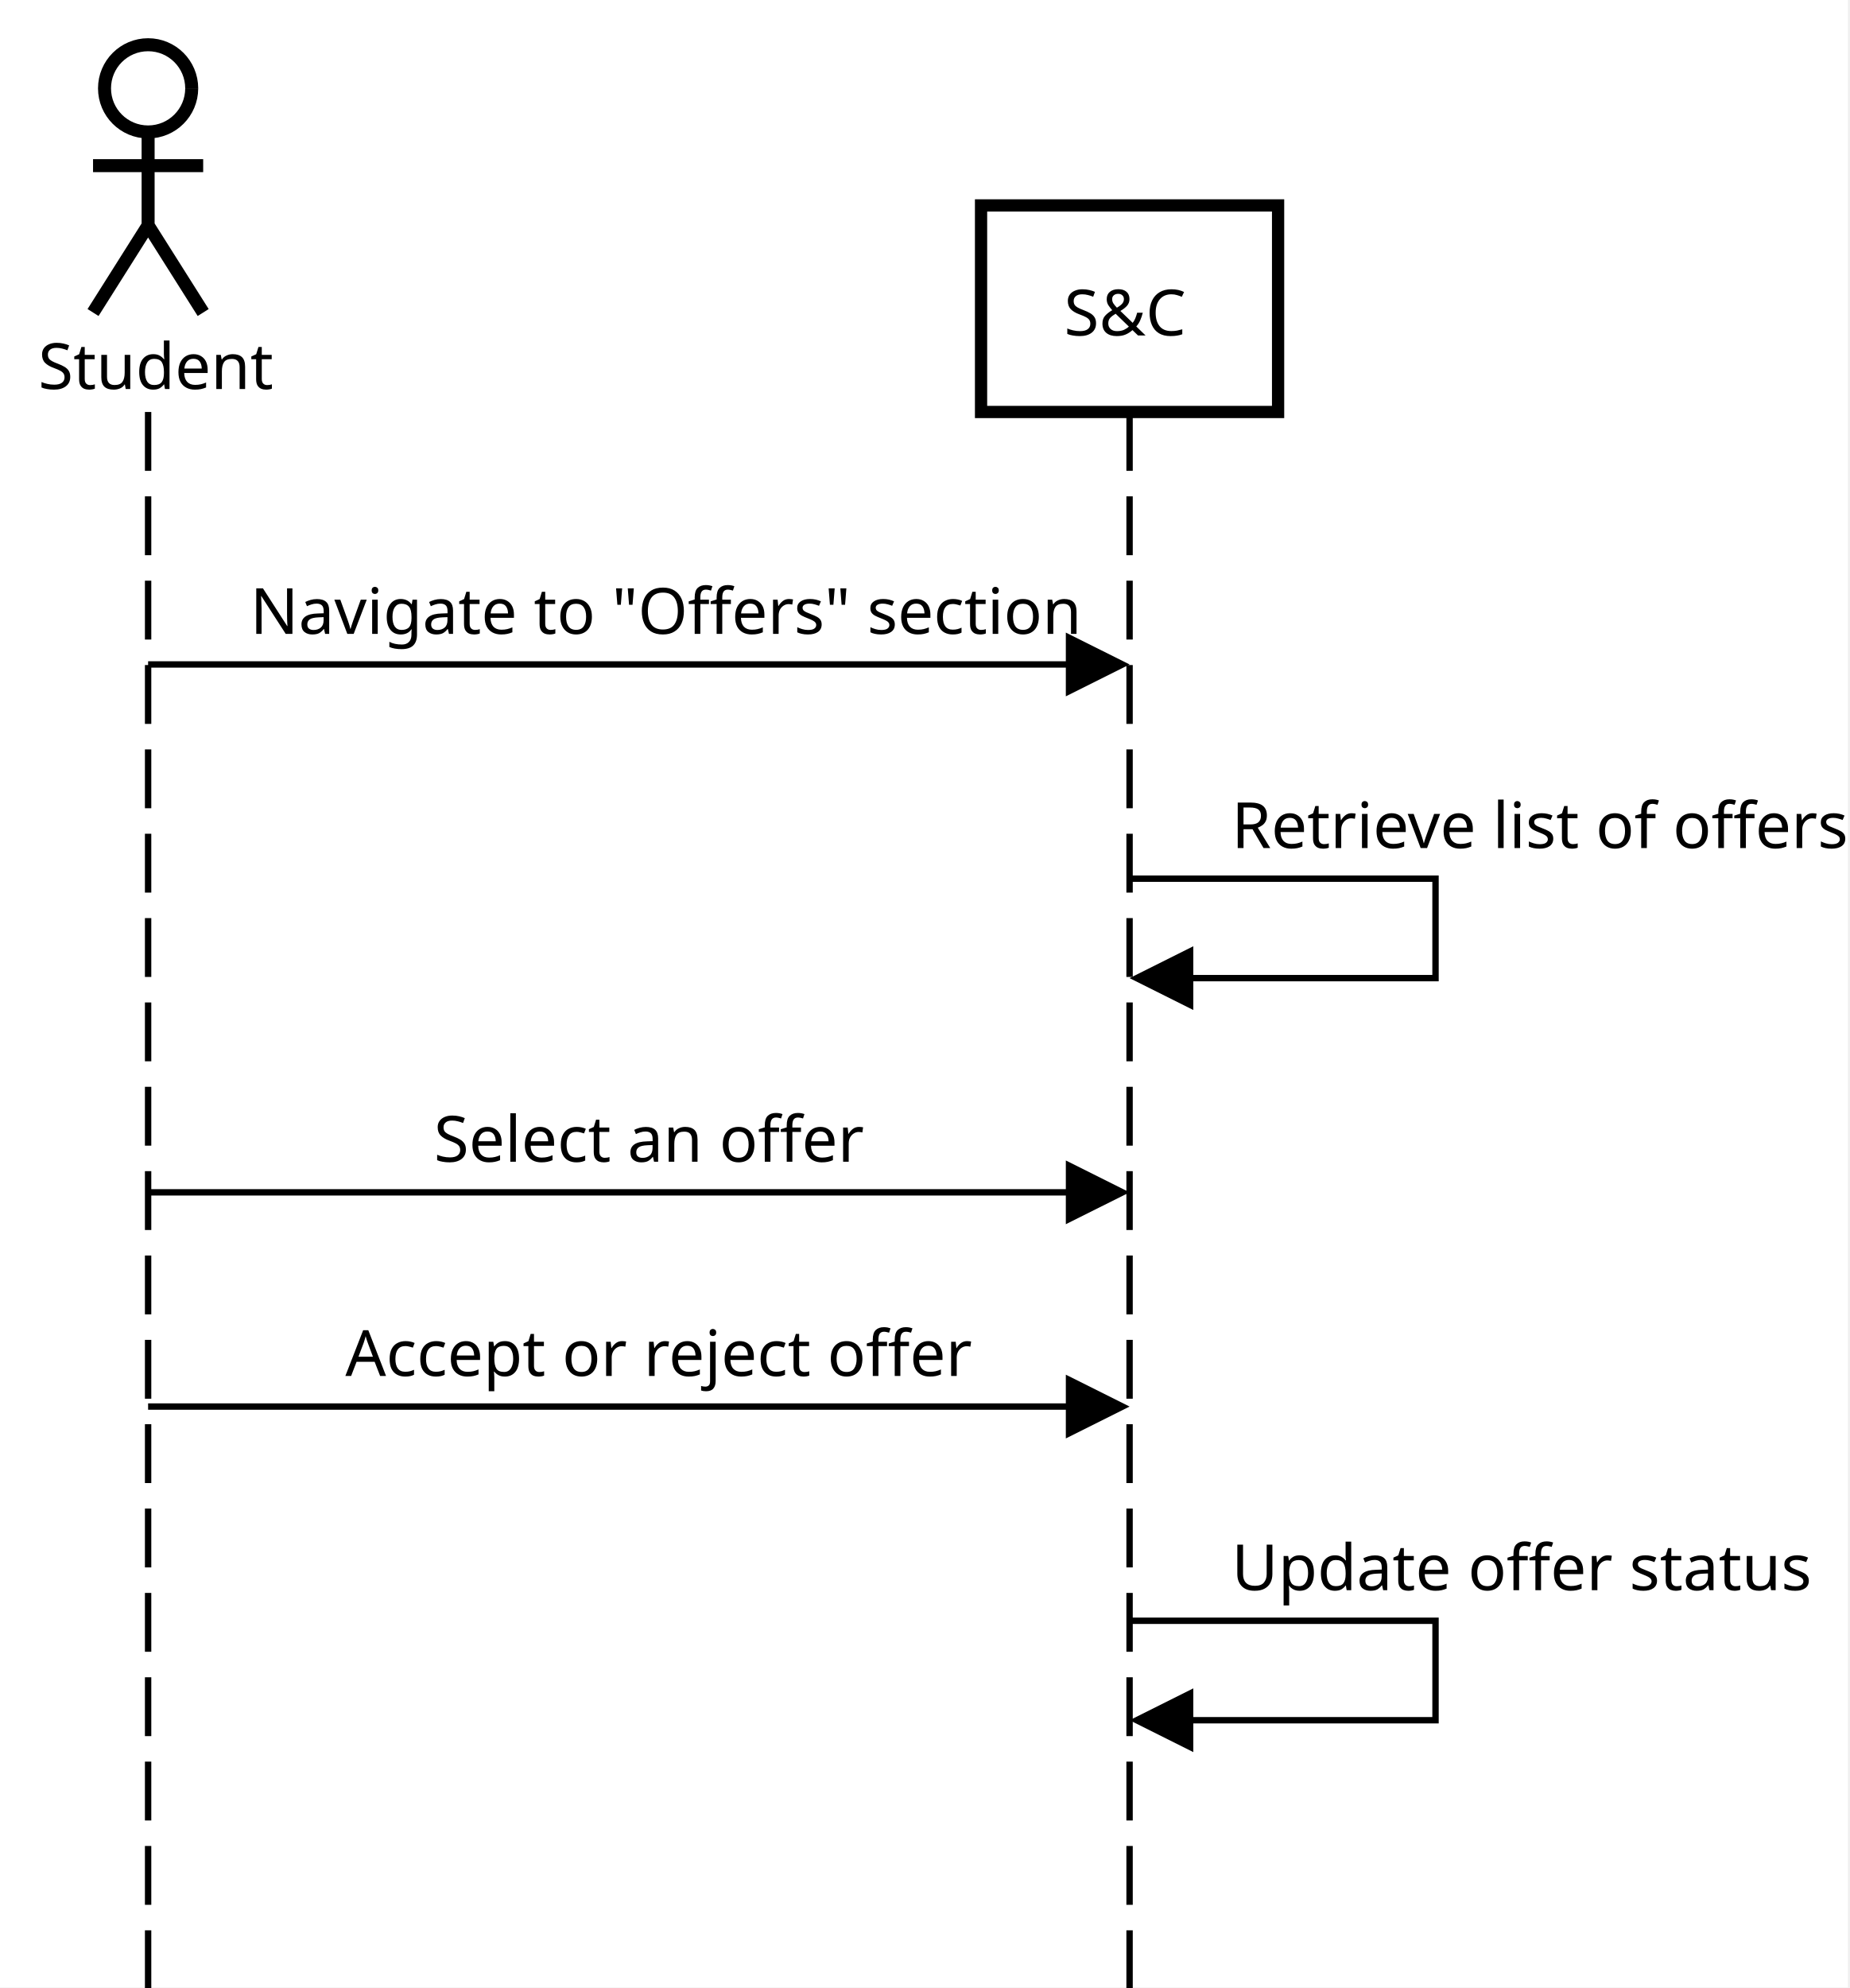
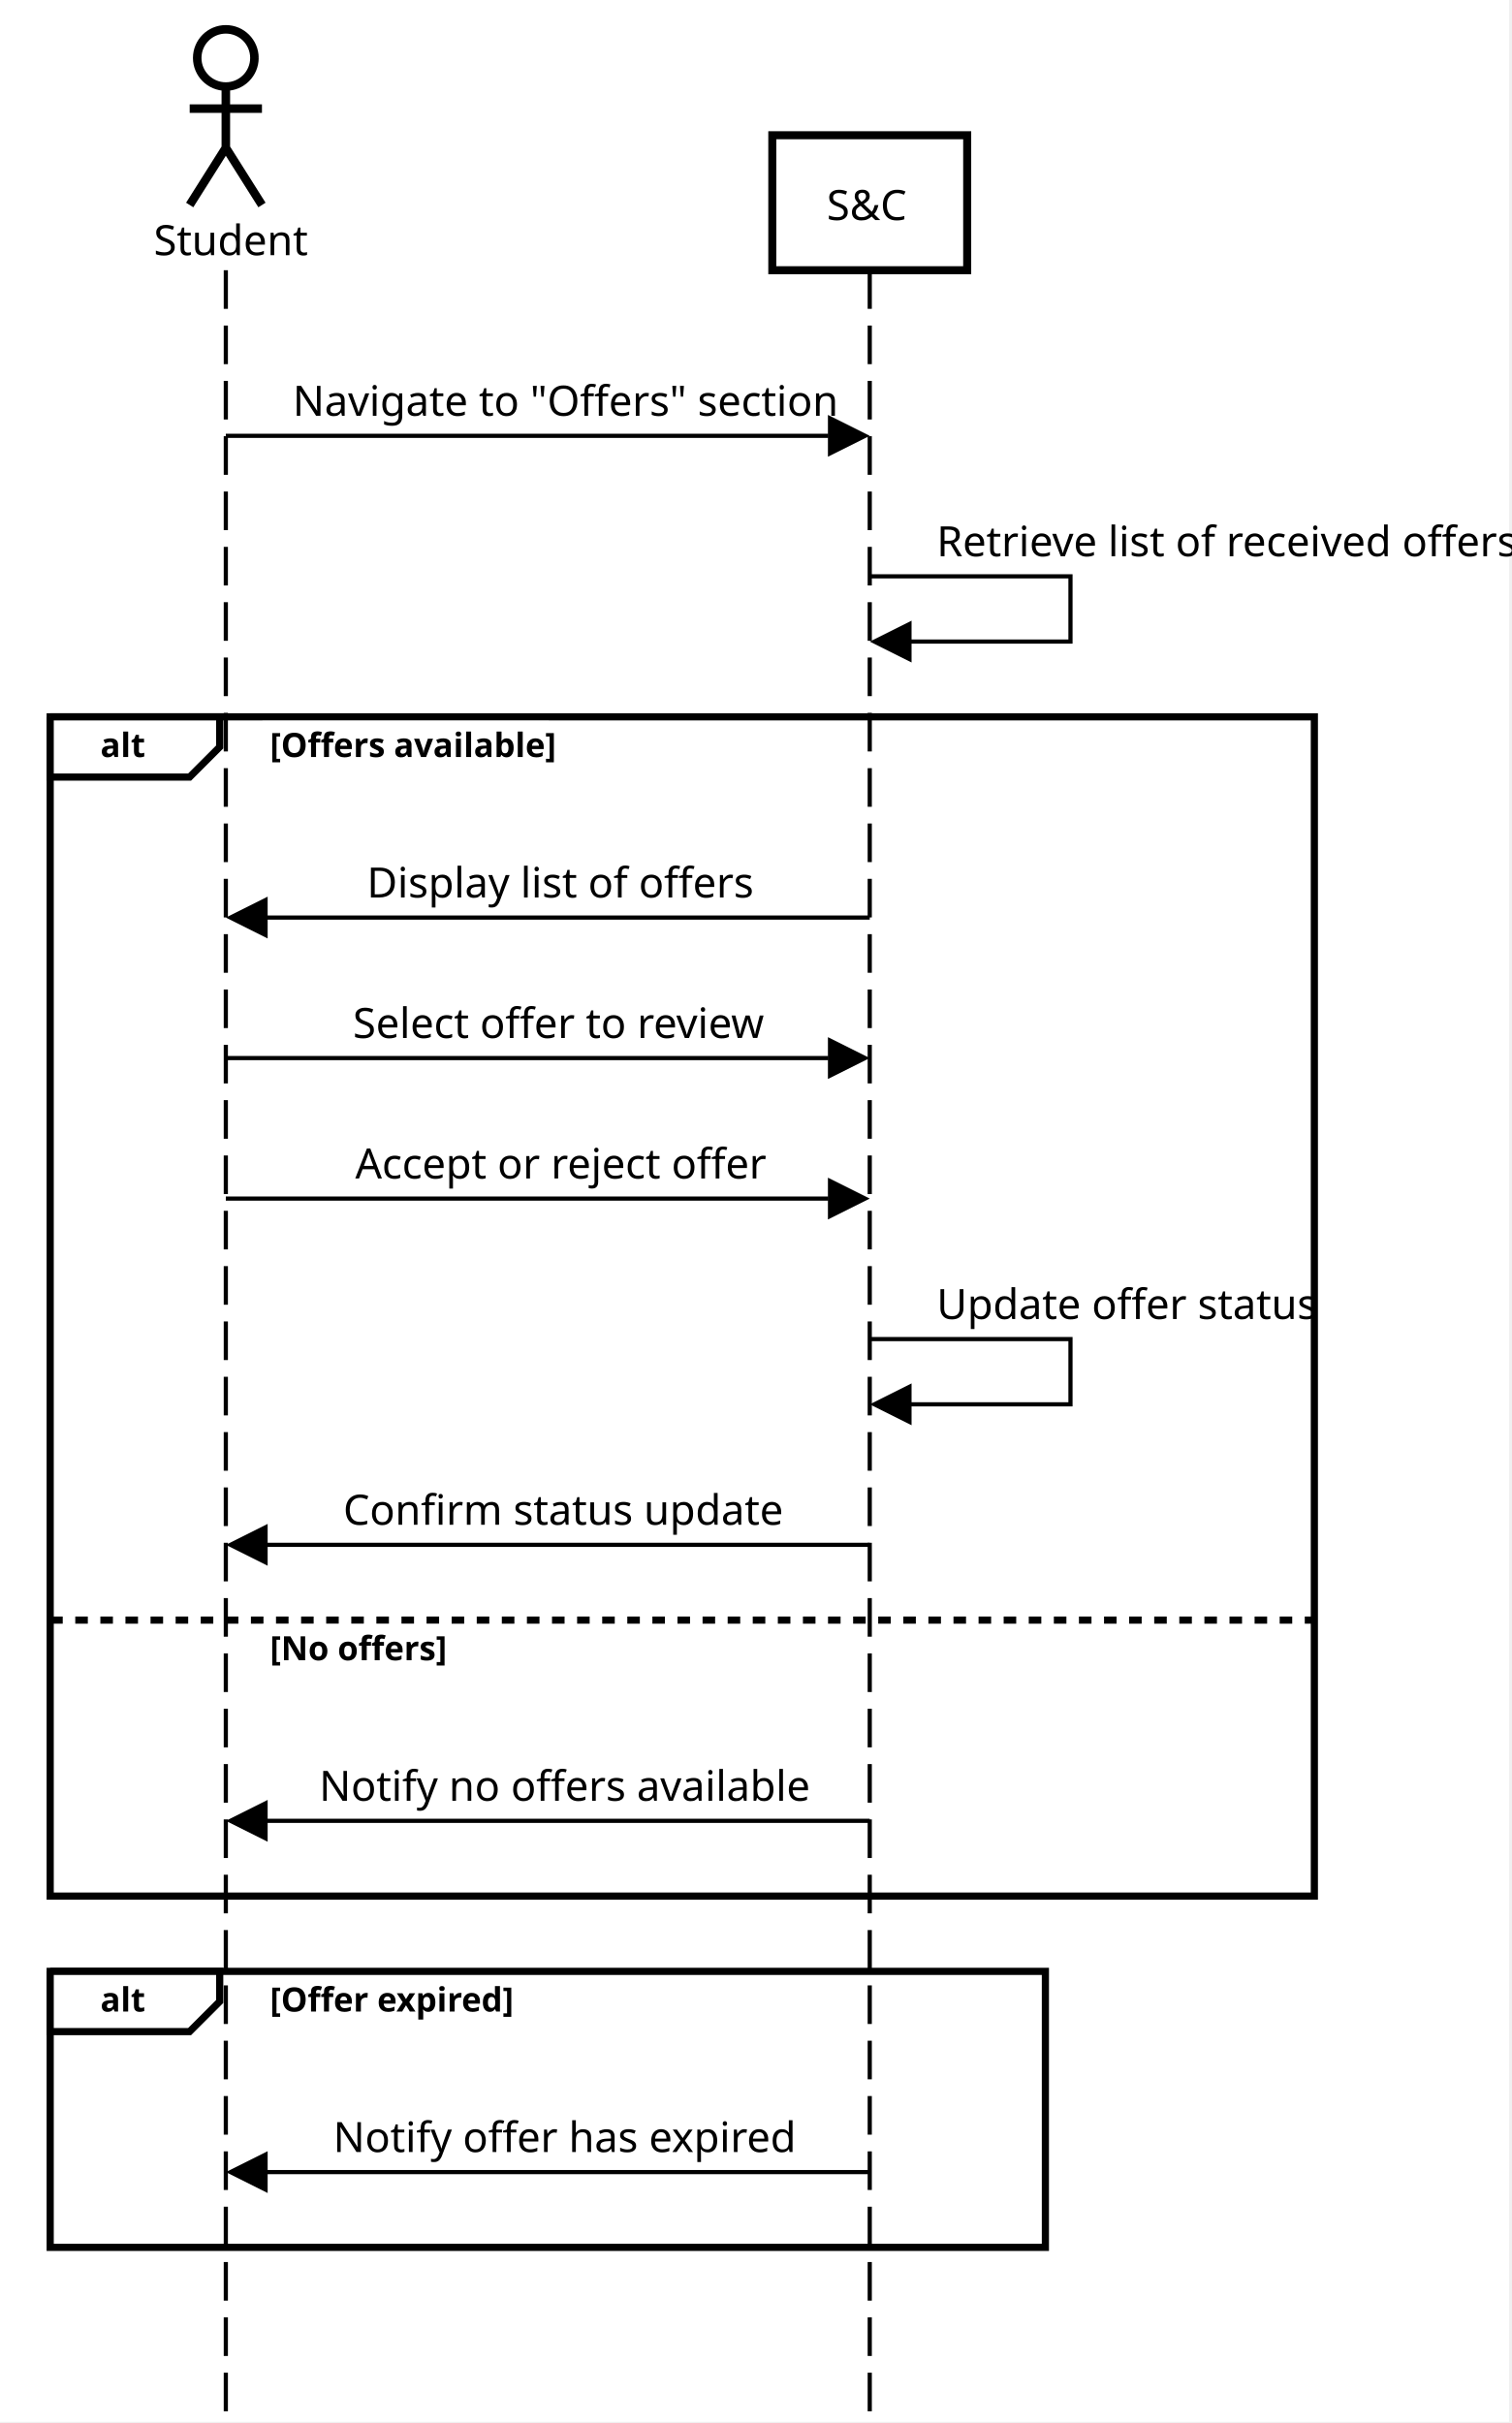
- <svg xmlns="http://www.w3.org/2000/svg" version="1.1" width="425.403" height="457.122">
+ <svg xmlns="http://www.w3.org/2000/svg" version="1.1" width="529.986" height="849.418">
  <defs />
  <g>
    <g />
    <g />
    <g />
    <g />
    <g />
    <g />
    <g />
    <g />
    <g />
    <g />
    <g />
    <g />
    <g />
    <g />
    <g />
    <g />
    <g />
    <g />
    <g />
    <g />
    <g />
    <g />
    <g />
    <g />
    <g />
    <g />
    <g />
    <g />
    <g />
    <g />
    <g />
    <g />
    <g />
    <g />
    <g />
    <g />
-     <g>
-       <rect fill="white" stroke="none" x="0" y="0" width="425" height="457" />
-     </g>
-     <g />
-     <g>
-       <path fill="none" stroke="black" paint-order="fill stroke markers" d=" M 34.064 94.732 L 34.064 457.122" stroke-miterlimit="10" stroke-width="1.466" stroke-dasharray="13.532,5.864" />
-       <path fill="none" stroke="black" paint-order="fill stroke markers" d=" M 259.795 94.732 L 259.795 457.122" stroke-miterlimit="10" stroke-width="1.466" stroke-dasharray="13.532,5.864" />
-     </g>
-     <g>
-       <g>
-         <path fill="white" stroke="black" paint-order="fill stroke markers" d=" M 44.092 20.318 A 10.027 10.027 0 1 1 44.092 20.308 M 34.064 30.346 L 34.064 51.808 M 21.398 38.086 L 46.73 38.086 M 34.064 51.808 L 21.398 71.862 M 34.064 51.808 L 46.73 71.862" stroke-miterlimit="10" stroke-width="2.991" stroke-dasharray="" />
-       </g>
-       <g>
-         <g />
-         <text fill="black" stroke="none" font-family="sans-serif" font-size="11pt" font-style="normal" font-weight="normal" text-decoration="normal" x="8.796" y="89.454" text-anchor="start" dominant-baseline="alphabetic" xml:space="preserve">Student</text>
+     <g />
+     <g />
+     <g />
+     <g />
+     <g />
+     <g />
+     <g />
+     <g />
+     <g />
+     <g />
+     <g />
+     <g />
+     <g />
+     <g />
+     <g />
+     <g />
+     <g />
+     <g />
+     <g />
+     <g />
+     <g />
+     <g />
+     <g />
+     <g />
+     <g />
+     <g />
+     <g />
+     <g />
+     <g />
+     <g />
+     <g />
+     <g />
+     <g />
+     <g />
+     <g />
+     <g />
+     <g>
+       <rect fill="white" stroke="none" x="0" y="0" width="529" height="849" />
+     </g>
+     <g />
+     <g>
+       <path fill="none" stroke="black" paint-order="fill stroke markers" d=" M 79.163 94.732 L 79.163 849.418" stroke-miterlimit="10" stroke-width="1.466" stroke-dasharray="13.532,5.864" />
+       <path fill="none" stroke="black" paint-order="fill stroke markers" d=" M 304.893 94.732 L 304.893 849.418" stroke-miterlimit="10" stroke-width="1.466" stroke-dasharray="13.532,5.864" />
+     </g>
+     <g>
+       <g>
+         <path fill="white" stroke="black" paint-order="fill stroke markers" d=" M 89.19 20.318 A 10.027 10.027 0 1 1 89.19 20.308 M 79.163 30.346 L 79.163 51.808 M 66.497 38.086 L 91.829 38.086 M 79.163 51.808 L 66.497 71.862 M 79.163 51.808 L 91.829 71.862" stroke-miterlimit="10" stroke-width="2.991" stroke-dasharray="" />
+       </g>
+       <g>
+         <g />
+         <text fill="black" stroke="none" font-family="sans-serif" font-size="11pt" font-style="normal" font-weight="normal" text-decoration="normal" x="53.894" y="89.454" text-anchor="start" dominant-baseline="alphabetic" xml:space="preserve">Student</text>
      </g>
      <path fill="none" stroke="none" />
      <g>
-         <path fill="white" stroke="black" paint-order="fill stroke markers" d=" M 225.636 47.234 L 293.953 47.234 L 293.953 94.732 L 225.636 94.732 L 225.636 47.234 Z" stroke-miterlimit="10" stroke-width="2.815" stroke-dasharray="" />
-       </g>
-       <g>
-         <g />
-         <text fill="black" stroke="none" font-family="sans-serif" font-size="11pt" font-style="normal" font-weight="normal" text-decoration="normal" x="244.723" y="77.14" text-anchor="start" dominant-baseline="alphabetic" xml:space="preserve">S&amp;C</text>
-       </g>
-     </g>
-     <g>
-       <g>
-         <rect fill="white" stroke="none" x="54.881" y="129.915" width="184.096" height="22.869" />
-         <text fill="black" stroke="none" font-family="sans-serif" font-size="11pt" font-style="normal" font-weight="normal" text-decoration="normal" x="57.52" y="145.748" text-anchor="start" dominant-baseline="alphabetic" xml:space="preserve">Navigate to "Offers" section</text>
-       </g>
-       <g>
-         <path fill="none" stroke="black" paint-order="fill stroke markers" d=" M 34.064 152.784 L 245.311 152.784" stroke-miterlimit="10" stroke-width="1.466" stroke-dasharray="" />
-         <g transform="translate(259.7945,152.7844) translate(-259.7945,-152.7844)">
-           <path fill="black" stroke="none" paint-order="stroke fill markers" d=" M 245.135 145.455 L 259.795 152.784 L 245.135 160.114 Z" />
-         </g>
-       </g>
-       <g>
-         <rect fill="white" stroke="none" x="280.611" y="179.172" width="138.635" height="22.869" />
-         <text fill="black" stroke="none" font-family="sans-serif" font-size="11pt" font-style="normal" font-weight="normal" text-decoration="normal" x="283.25" y="195.005" text-anchor="start" dominant-baseline="alphabetic" xml:space="preserve">Retrieve list of offers</text>
-       </g>
-       <g>
-         <path fill="none" stroke="black" paint-order="fill stroke markers" d=" M 259.795 202.041 L 330.162 202.041 L 330.162 224.911 L 274.278 224.911" stroke-miterlimit="10" stroke-width="1.466" stroke-dasharray="" />
-         <g transform="translate(259.7945,224.9106) translate(-259.7945,-224.9106)">
-           <path fill="black" stroke="none" paint-order="stroke fill markers" d=" M 274.454 217.581 L 259.795 224.911 L 274.454 232.241 Z" />
-         </g>
-       </g>
-       <g>
-         <rect fill="white" stroke="none" x="97.154" y="251.298" width="99.551" height="22.869" />
-         <text fill="black" stroke="none" font-family="sans-serif" font-size="11pt" font-style="normal" font-weight="normal" text-decoration="normal" x="99.793" y="267.131" text-anchor="start" dominant-baseline="alphabetic" xml:space="preserve">Select an offer</text>
-       </g>
-       <g>
-         <path fill="none" stroke="black" paint-order="fill stroke markers" d=" M 34.064 274.168 L 245.311 274.168" stroke-miterlimit="10" stroke-width="1.466" stroke-dasharray="" />
-         <g transform="translate(259.7945,274.1675) translate(-259.7945,-274.1675)">
-           <path fill="black" stroke="none" paint-order="stroke fill markers" d=" M 245.135 266.838 L 259.795 274.168 L 245.135 281.497 Z" />
-         </g>
-       </g>
-       <g>
-         <rect fill="white" stroke="none" x="76.792" y="300.555" width="140.274" height="22.869" />
-         <text fill="black" stroke="none" font-family="sans-serif" font-size="11pt" font-style="normal" font-weight="normal" text-decoration="normal" x="79.431" y="316.388" text-anchor="start" dominant-baseline="alphabetic" xml:space="preserve">Accept or reject offer</text>
-       </g>
-       <g>
-         <path fill="none" stroke="black" paint-order="fill stroke markers" d=" M 34.064 323.424 L 245.311 323.424" stroke-miterlimit="10" stroke-width="1.466" stroke-dasharray="" />
-         <g transform="translate(259.7945,323.4245) translate(-259.7945,-323.4245)">
-           <path fill="black" stroke="none" paint-order="stroke fill markers" d=" M 245.135 316.095 L 259.795 323.424 L 245.135 330.754 Z" />
-         </g>
-       </g>
-       <g>
-         <rect fill="white" stroke="none" x="280.611" y="349.812" width="128.885" height="22.869" />
-         <text fill="black" stroke="none" font-family="sans-serif" font-size="11pt" font-style="normal" font-weight="normal" text-decoration="normal" x="283.25" y="365.645" text-anchor="start" dominant-baseline="alphabetic" xml:space="preserve">Update offer status</text>
-       </g>
-       <g>
-         <path fill="none" stroke="black" paint-order="fill stroke markers" d=" M 259.795 372.681 L 330.162 372.681 L 330.162 395.551 L 274.278 395.551" stroke-miterlimit="10" stroke-width="1.466" stroke-dasharray="" />
-         <g transform="translate(259.7945,395.5507) translate(-259.7945,-395.5507)">
-           <path fill="black" stroke="none" paint-order="stroke fill markers" d=" M 274.454 388.221 L 259.795 395.551 L 274.454 402.881 Z" />
-         </g>
-       </g>
-     </g>
-     <g />
+         <path fill="white" stroke="black" paint-order="fill stroke markers" d=" M 270.734 47.41 L 339.052 47.41 L 339.052 94.732 L 270.734 94.732 L 270.734 47.41 Z" stroke-miterlimit="10" stroke-width="2.815" stroke-dasharray="" />
+       </g>
+       <g>
+         <text fill="black" stroke="none" font-family="sans-serif" font-size="11pt" font-style="normal" font-weight="normal" text-decoration="normal" x="289.822" y="77.14" text-anchor="start" dominant-baseline="alphabetic" xml:space="preserve">S&amp;C</text>
+       </g>
+     </g>
+     <g>
+       <g>
+         <rect fill="white" stroke="none" x="99.98" y="129.915" width="184.096" height="22.869" />
+         <text fill="black" stroke="none" font-family="sans-serif" font-size="11pt" font-style="normal" font-weight="normal" text-decoration="normal" x="102.619" y="145.748" text-anchor="start" dominant-baseline="alphabetic" xml:space="preserve">Navigate to "Offers" section</text>
+       </g>
+       <g>
+         <path fill="none" stroke="black" paint-order="fill stroke markers" d=" M 79.163 152.784 L 290.409 152.784" stroke-miterlimit="10" stroke-width="1.466" stroke-dasharray="" />
+         <g transform="translate(304.8931,152.7844) translate(-304.8931,-152.7844)">
+           <path fill="black" stroke="none" paint-order="stroke fill markers" d=" M 290.233 145.455 L 304.893 152.784 L 290.233 160.114 Z" />
+         </g>
+       </g>
+       <g>
+         <rect fill="white" stroke="none" x="325.71" y="179.172" width="198.119" height="22.869" />
+         <text fill="black" stroke="none" font-family="sans-serif" font-size="11pt" font-style="normal" font-weight="normal" text-decoration="normal" x="328.349" y="195.005" text-anchor="start" dominant-baseline="alphabetic" xml:space="preserve">Retrieve list of received offers</text>
+       </g>
+       <g>
+         <path fill="none" stroke="black" paint-order="fill stroke markers" d=" M 304.893 202.041 L 375.26 202.041 L 375.26 224.911 L 319.377 224.911" stroke-miterlimit="10" stroke-width="1.466" stroke-dasharray="" />
+         <g transform="translate(304.8931,224.9106) translate(-304.8931,-224.9106)">
+           <path fill="black" stroke="none" paint-order="stroke fill markers" d=" M 319.553 217.581 L 304.893 224.911 L 319.553 232.241 Z" />
+         </g>
+       </g>
+       <g>
+         <rect fill="white" stroke="none" x="125.971" y="298.796" width="132.114" height="22.869" />
+         <text fill="black" stroke="none" font-family="sans-serif" font-size="11pt" font-style="normal" font-weight="normal" text-decoration="normal" x="128.61" y="314.629" text-anchor="start" dominant-baseline="alphabetic" xml:space="preserve">Display list of offers</text>
+       </g>
+       <g>
+         <path fill="none" stroke="black" paint-order="fill stroke markers" d=" M 304.893 321.665 L 93.647 321.665" stroke-miterlimit="10" stroke-width="1.466" stroke-dasharray="" />
+         <g transform="translate(79.16291,321.6653) translate(-79.16291,-321.6653)">
+           <path fill="black" stroke="none" paint-order="stroke fill markers" d=" M 93.823 314.335 L 79.163 321.665 L 93.823 328.995 Z" />
+         </g>
+       </g>
+       <g>
+         <rect fill="white" stroke="none" x="121.075" y="348.053" width="141.906" height="22.869" />
+         <text fill="black" stroke="none" font-family="sans-serif" font-size="11pt" font-style="normal" font-weight="normal" text-decoration="normal" x="123.714" y="363.886" text-anchor="start" dominant-baseline="alphabetic" xml:space="preserve">Select offer to review</text>
+       </g>
+       <g>
+         <path fill="none" stroke="black" paint-order="fill stroke markers" d=" M 79.163 370.922 L 290.409 370.922" stroke-miterlimit="10" stroke-width="1.466" stroke-dasharray="" />
+         <g transform="translate(304.8931,370.9222) translate(-304.8931,-370.9222)">
+           <path fill="black" stroke="none" paint-order="stroke fill markers" d=" M 290.233 363.592 L 304.893 370.922 L 290.233 378.252 Z" />
+         </g>
+       </g>
+       <g>
+         <rect fill="white" stroke="none" x="121.891" y="397.31" width="140.274" height="22.869" />
+         <text fill="black" stroke="none" font-family="sans-serif" font-size="11pt" font-style="normal" font-weight="normal" text-decoration="normal" x="124.53" y="413.142" text-anchor="start" dominant-baseline="alphabetic" xml:space="preserve">Accept or reject offer</text>
+       </g>
+       <g>
+         <path fill="none" stroke="black" paint-order="fill stroke markers" d=" M 79.163 420.179 L 290.409 420.179" stroke-miterlimit="10" stroke-width="1.466" stroke-dasharray="" />
+         <g transform="translate(304.8931,420.1791) translate(-304.8931,-420.1791)">
+           <path fill="black" stroke="none" paint-order="stroke fill markers" d=" M 290.233 412.849 L 304.893 420.179 L 290.233 427.509 Z" />
+         </g>
+       </g>
+       <g>
+         <rect fill="white" stroke="none" x="325.71" y="446.567" width="128.885" height="22.869" />
+         <text fill="black" stroke="none" font-family="sans-serif" font-size="11pt" font-style="normal" font-weight="normal" text-decoration="normal" x="328.349" y="462.399" text-anchor="start" dominant-baseline="alphabetic" xml:space="preserve">Update offer status</text>
+       </g>
+       <g>
+         <path fill="none" stroke="black" paint-order="fill stroke markers" d=" M 304.893 469.436 L 375.26 469.436 L 375.26 492.305 L 319.377 492.305" stroke-miterlimit="10" stroke-width="1.466" stroke-dasharray="" />
+         <g transform="translate(304.8931,492.3053) translate(-304.8931,-492.3053)">
+           <path fill="black" stroke="none" paint-order="stroke fill markers" d=" M 319.553 484.975 L 304.893 492.305 L 319.553 499.635 Z" />
+         </g>
+       </g>
+       <g>
+         <rect fill="white" stroke="none" x="117.682" y="518.693" width="148.692" height="22.869" />
+         <text fill="black" stroke="none" font-family="sans-serif" font-size="11pt" font-style="normal" font-weight="normal" text-decoration="normal" x="120.321" y="534.526" text-anchor="start" dominant-baseline="alphabetic" xml:space="preserve">Confirm status update</text>
+       </g>
+       <g>
+         <path fill="none" stroke="black" paint-order="fill stroke markers" d=" M 304.893 541.562 L 93.647 541.562" stroke-miterlimit="10" stroke-width="1.466" stroke-dasharray="" />
+         <g transform="translate(79.16291,541.5623) translate(-79.16291,-541.5623)">
+           <path fill="black" stroke="none" paint-order="stroke fill markers" d=" M 93.823 534.232 L 79.163 541.562 L 93.823 548.892 Z" />
+         </g>
+       </g>
+       <g>
+         <rect fill="white" stroke="none" x="109.253" y="615.448" width="165.549" height="22.869" />
+         <text fill="black" stroke="none" font-family="sans-serif" font-size="11pt" font-style="normal" font-weight="normal" text-decoration="normal" x="111.892" y="631.28" text-anchor="start" dominant-baseline="alphabetic" xml:space="preserve">Notify no offers available</text>
+       </g>
+       <g>
+         <path fill="none" stroke="black" paint-order="fill stroke markers" d=" M 304.893 638.317 L 93.647 638.317" stroke-miterlimit="10" stroke-width="1.466" stroke-dasharray="" />
+         <g transform="translate(79.16291,638.3169) translate(-79.16291,-638.3169)">
+           <path fill="black" stroke="none" paint-order="stroke fill markers" d=" M 93.823 630.987 L 79.163 638.317 L 93.823 645.647 Z" />
+         </g>
+       </g>
+       <g>
+         <rect fill="white" stroke="none" x="114.146" y="738.59" width="155.764" height="22.869" />
+         <text fill="black" stroke="none" font-family="sans-serif" font-size="11pt" font-style="normal" font-weight="normal" text-decoration="normal" x="116.785" y="754.423" text-anchor="start" dominant-baseline="alphabetic" xml:space="preserve">Notify offer has expired</text>
+       </g>
+       <g>
+         <path fill="none" stroke="black" paint-order="fill stroke markers" d=" M 304.893 761.459 L 93.647 761.459" stroke-miterlimit="10" stroke-width="1.466" stroke-dasharray="" />
+         <g transform="translate(79.16291,761.4592) translate(-79.16291,-761.4592)">
+           <path fill="black" stroke="none" paint-order="stroke fill markers" d=" M 93.823 754.129 L 79.163 761.459 L 93.823 768.789 Z" />
+         </g>
+       </g>
+       <g>
+         <g />
+         <path fill="none" stroke="black" paint-order="fill stroke markers" d=" M 17.592 251.298 L 460.752 251.298 L 460.752 664.705 L 17.592 664.705 L 17.592 251.298 Z" stroke-miterlimit="10" stroke-width="2.513" stroke-dasharray="" />
+         <path fill="white" stroke="black" paint-order="fill stroke markers" d=" M 17.592 251.298 L 17.592 272.408 L 66.464 272.408 L 77.019 261.853 L 77.019 251.298 L 17.592 251.298" stroke-miterlimit="10" stroke-width="2.513" stroke-dasharray="" />
+         <text fill="black" stroke="none" font-family="sans-serif" font-size="8.8pt" font-style="normal" font-weight="bold" text-decoration="normal" x="35.184" y="265.372" text-anchor="start" dominant-baseline="alphabetic" xml:space="preserve">alt</text>
+         <g>
+           <rect fill="white" stroke="none" x="91.972" y="252.706" width="100.458" height="18.295" />
+         </g>
+         <text fill="black" stroke="none" font-family="sans-serif" font-size="8.8pt" font-style="normal" font-weight="bold" text-decoration="normal" x="94.611" y="265.372" text-anchor="start" dominant-baseline="alphabetic" xml:space="preserve">[Offers available]</text>
+         <g>
+           <path fill="none" stroke="black" paint-order="fill stroke markers" d=" M 17.592 567.95 L 460.752 567.95" stroke-miterlimit="10" stroke-width="2.513" stroke-dasharray="4.398" />
+         </g>
+         <g />
+         <g>
+           <rect fill="white" stroke="none" x="91.972" y="569.357" width="64.575" height="18.295" />
+         </g>
+         <text fill="black" stroke="none" font-family="sans-serif" font-size="8.8pt" font-style="normal" font-weight="bold" text-decoration="normal" x="94.611" y="582.023" text-anchor="start" dominant-baseline="alphabetic" xml:space="preserve">[No offers]</text>
+       </g>
+       <g />
+       <g>
+         <g />
+         <path fill="none" stroke="black" paint-order="fill stroke markers" d=" M 17.592 691.092 L 366.464 691.092 L 366.464 787.847 L 17.592 787.847 L 17.592 691.092 Z" stroke-miterlimit="10" stroke-width="2.513" stroke-dasharray="" />
+         <path fill="white" stroke="black" paint-order="fill stroke markers" d=" M 17.592 691.092 L 17.592 712.202 L 66.464 712.202 L 77.019 701.647 L 77.019 691.092 L 17.592 691.092" stroke-miterlimit="10" stroke-width="2.513" stroke-dasharray="" />
+         <text fill="black" stroke="none" font-family="sans-serif" font-size="8.8pt" font-style="normal" font-weight="bold" text-decoration="normal" x="35.184" y="705.166" text-anchor="start" dominant-baseline="alphabetic" xml:space="preserve">alt</text>
+         <g>
+           <rect fill="white" stroke="none" x="91.972" y="692.5" width="86.099" height="18.295" />
+         </g>
+         <text fill="black" stroke="none" font-family="sans-serif" font-size="8.8pt" font-style="normal" font-weight="bold" text-decoration="normal" x="94.611" y="705.166" text-anchor="start" dominant-baseline="alphabetic" xml:space="preserve">[Offer expired]</text>
+       </g>
+     </g>
    <g />
  </g>
</svg>
